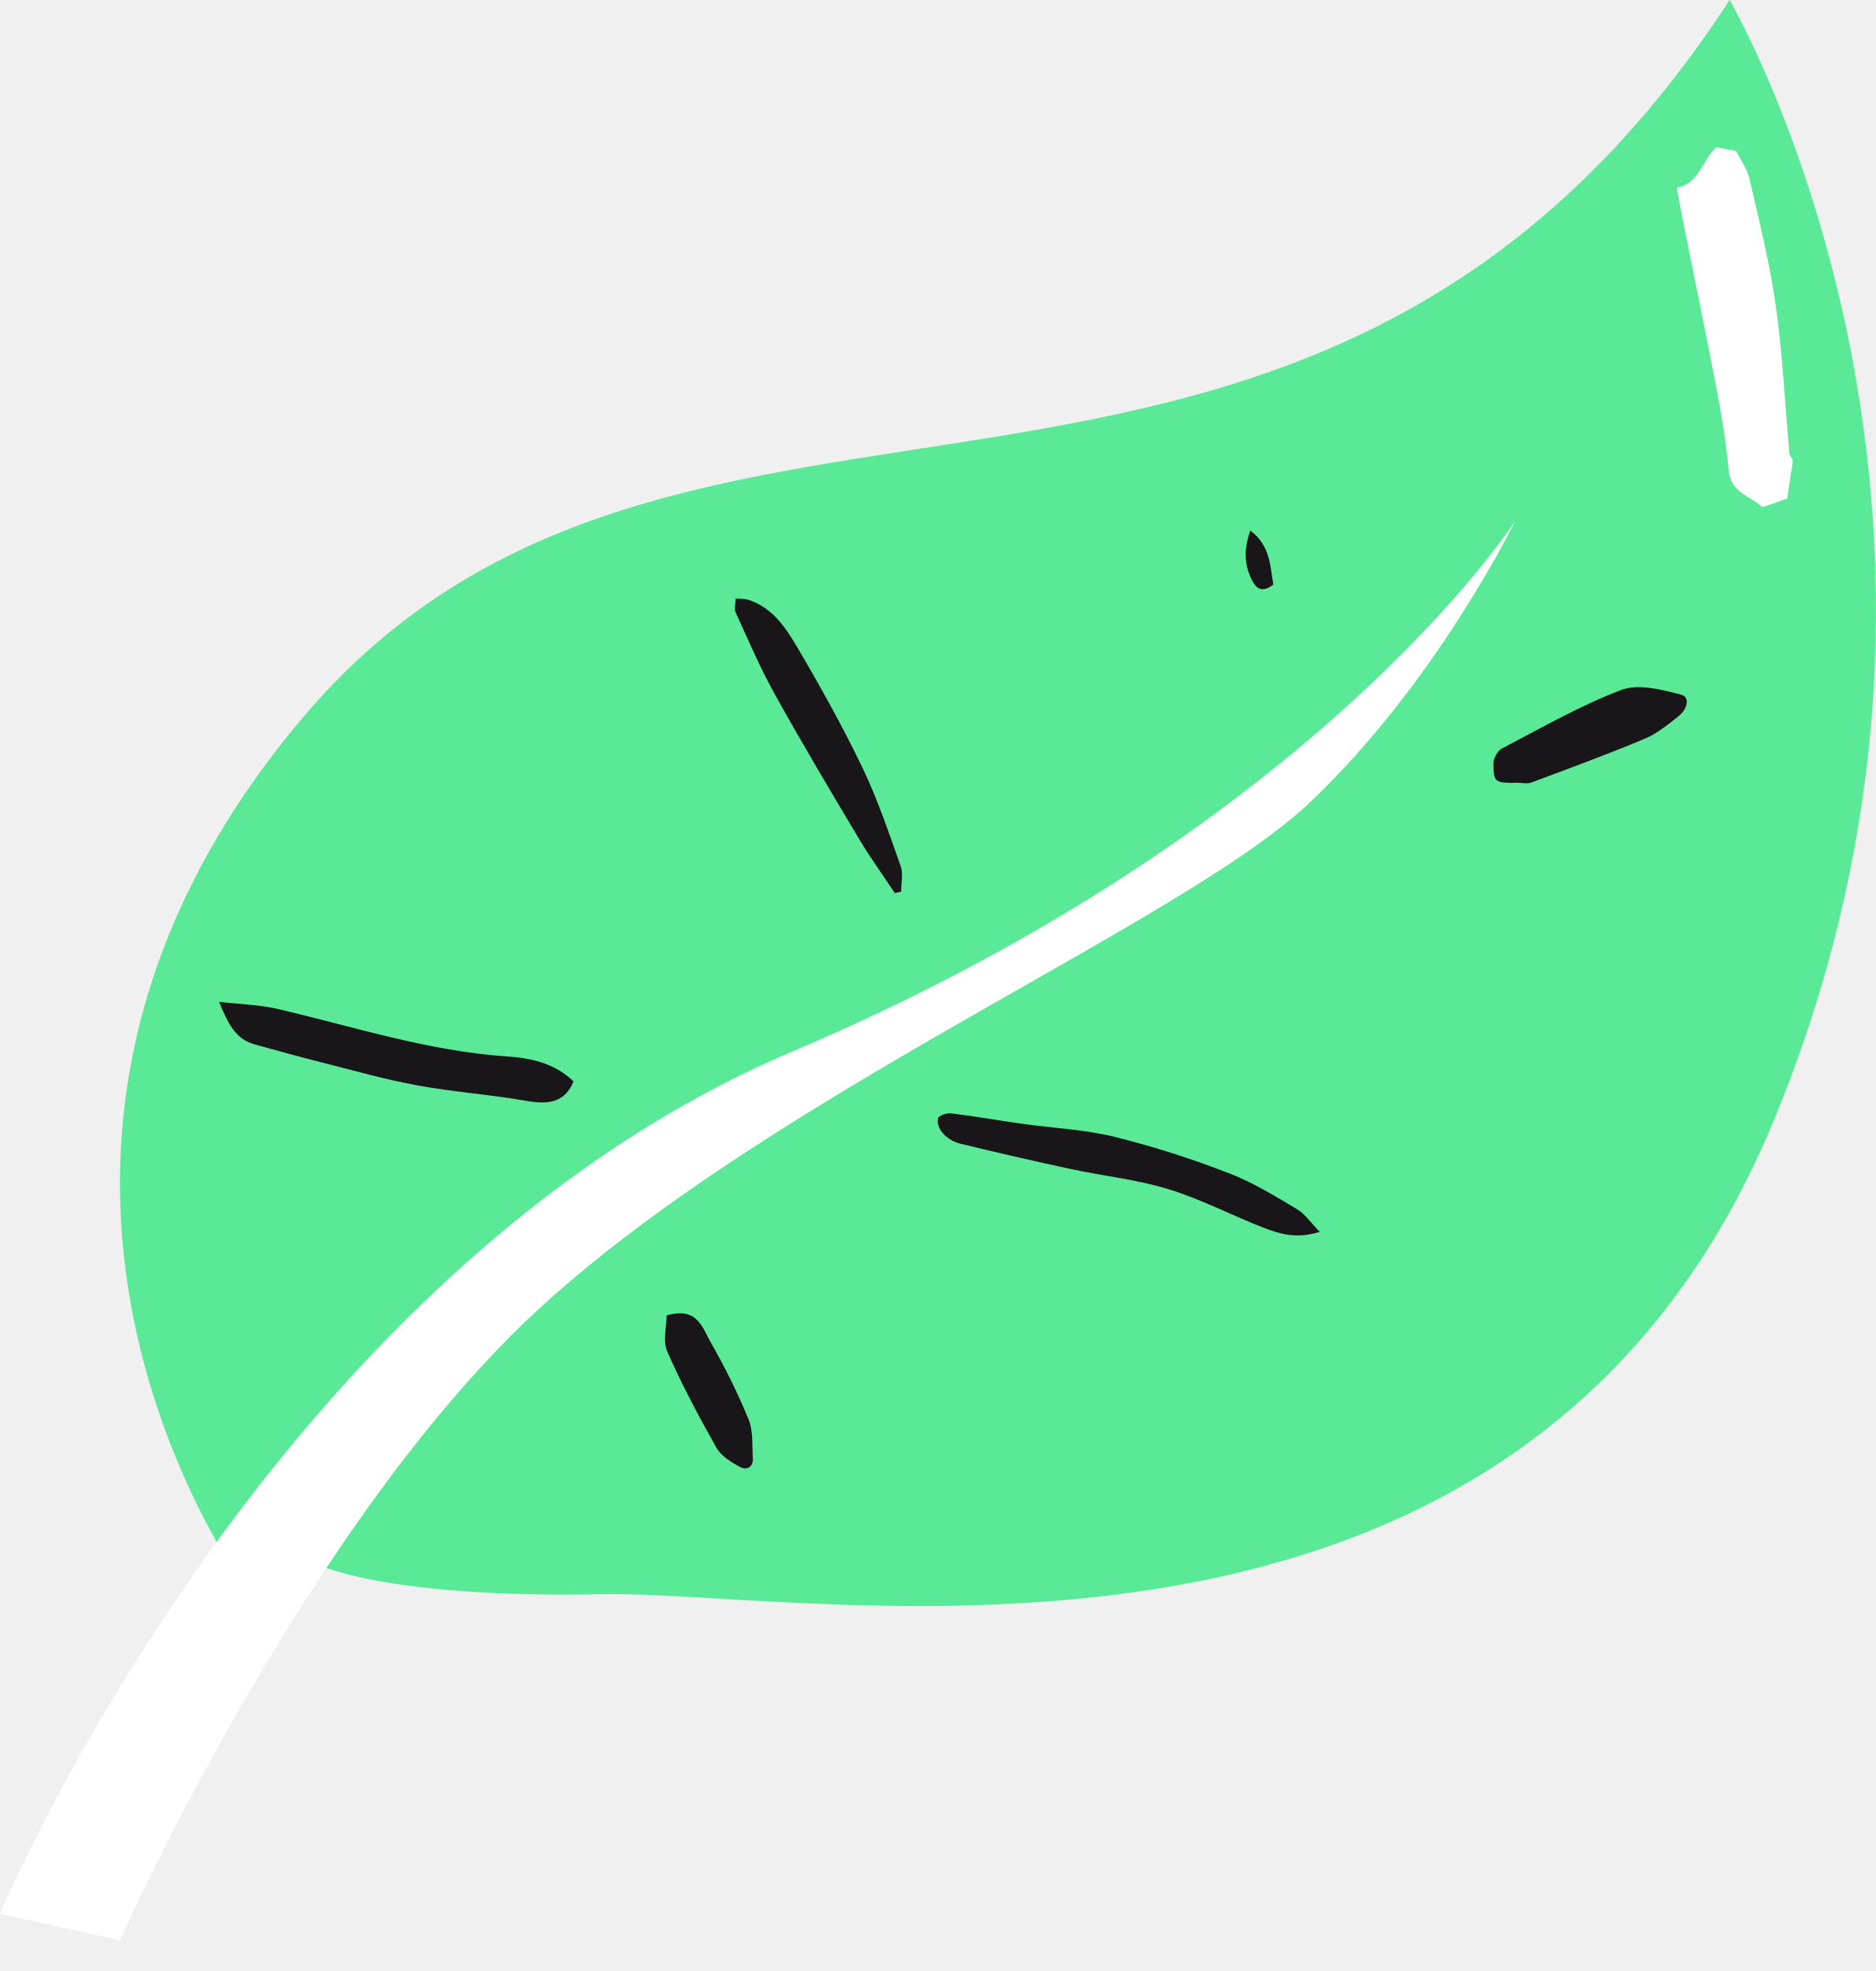
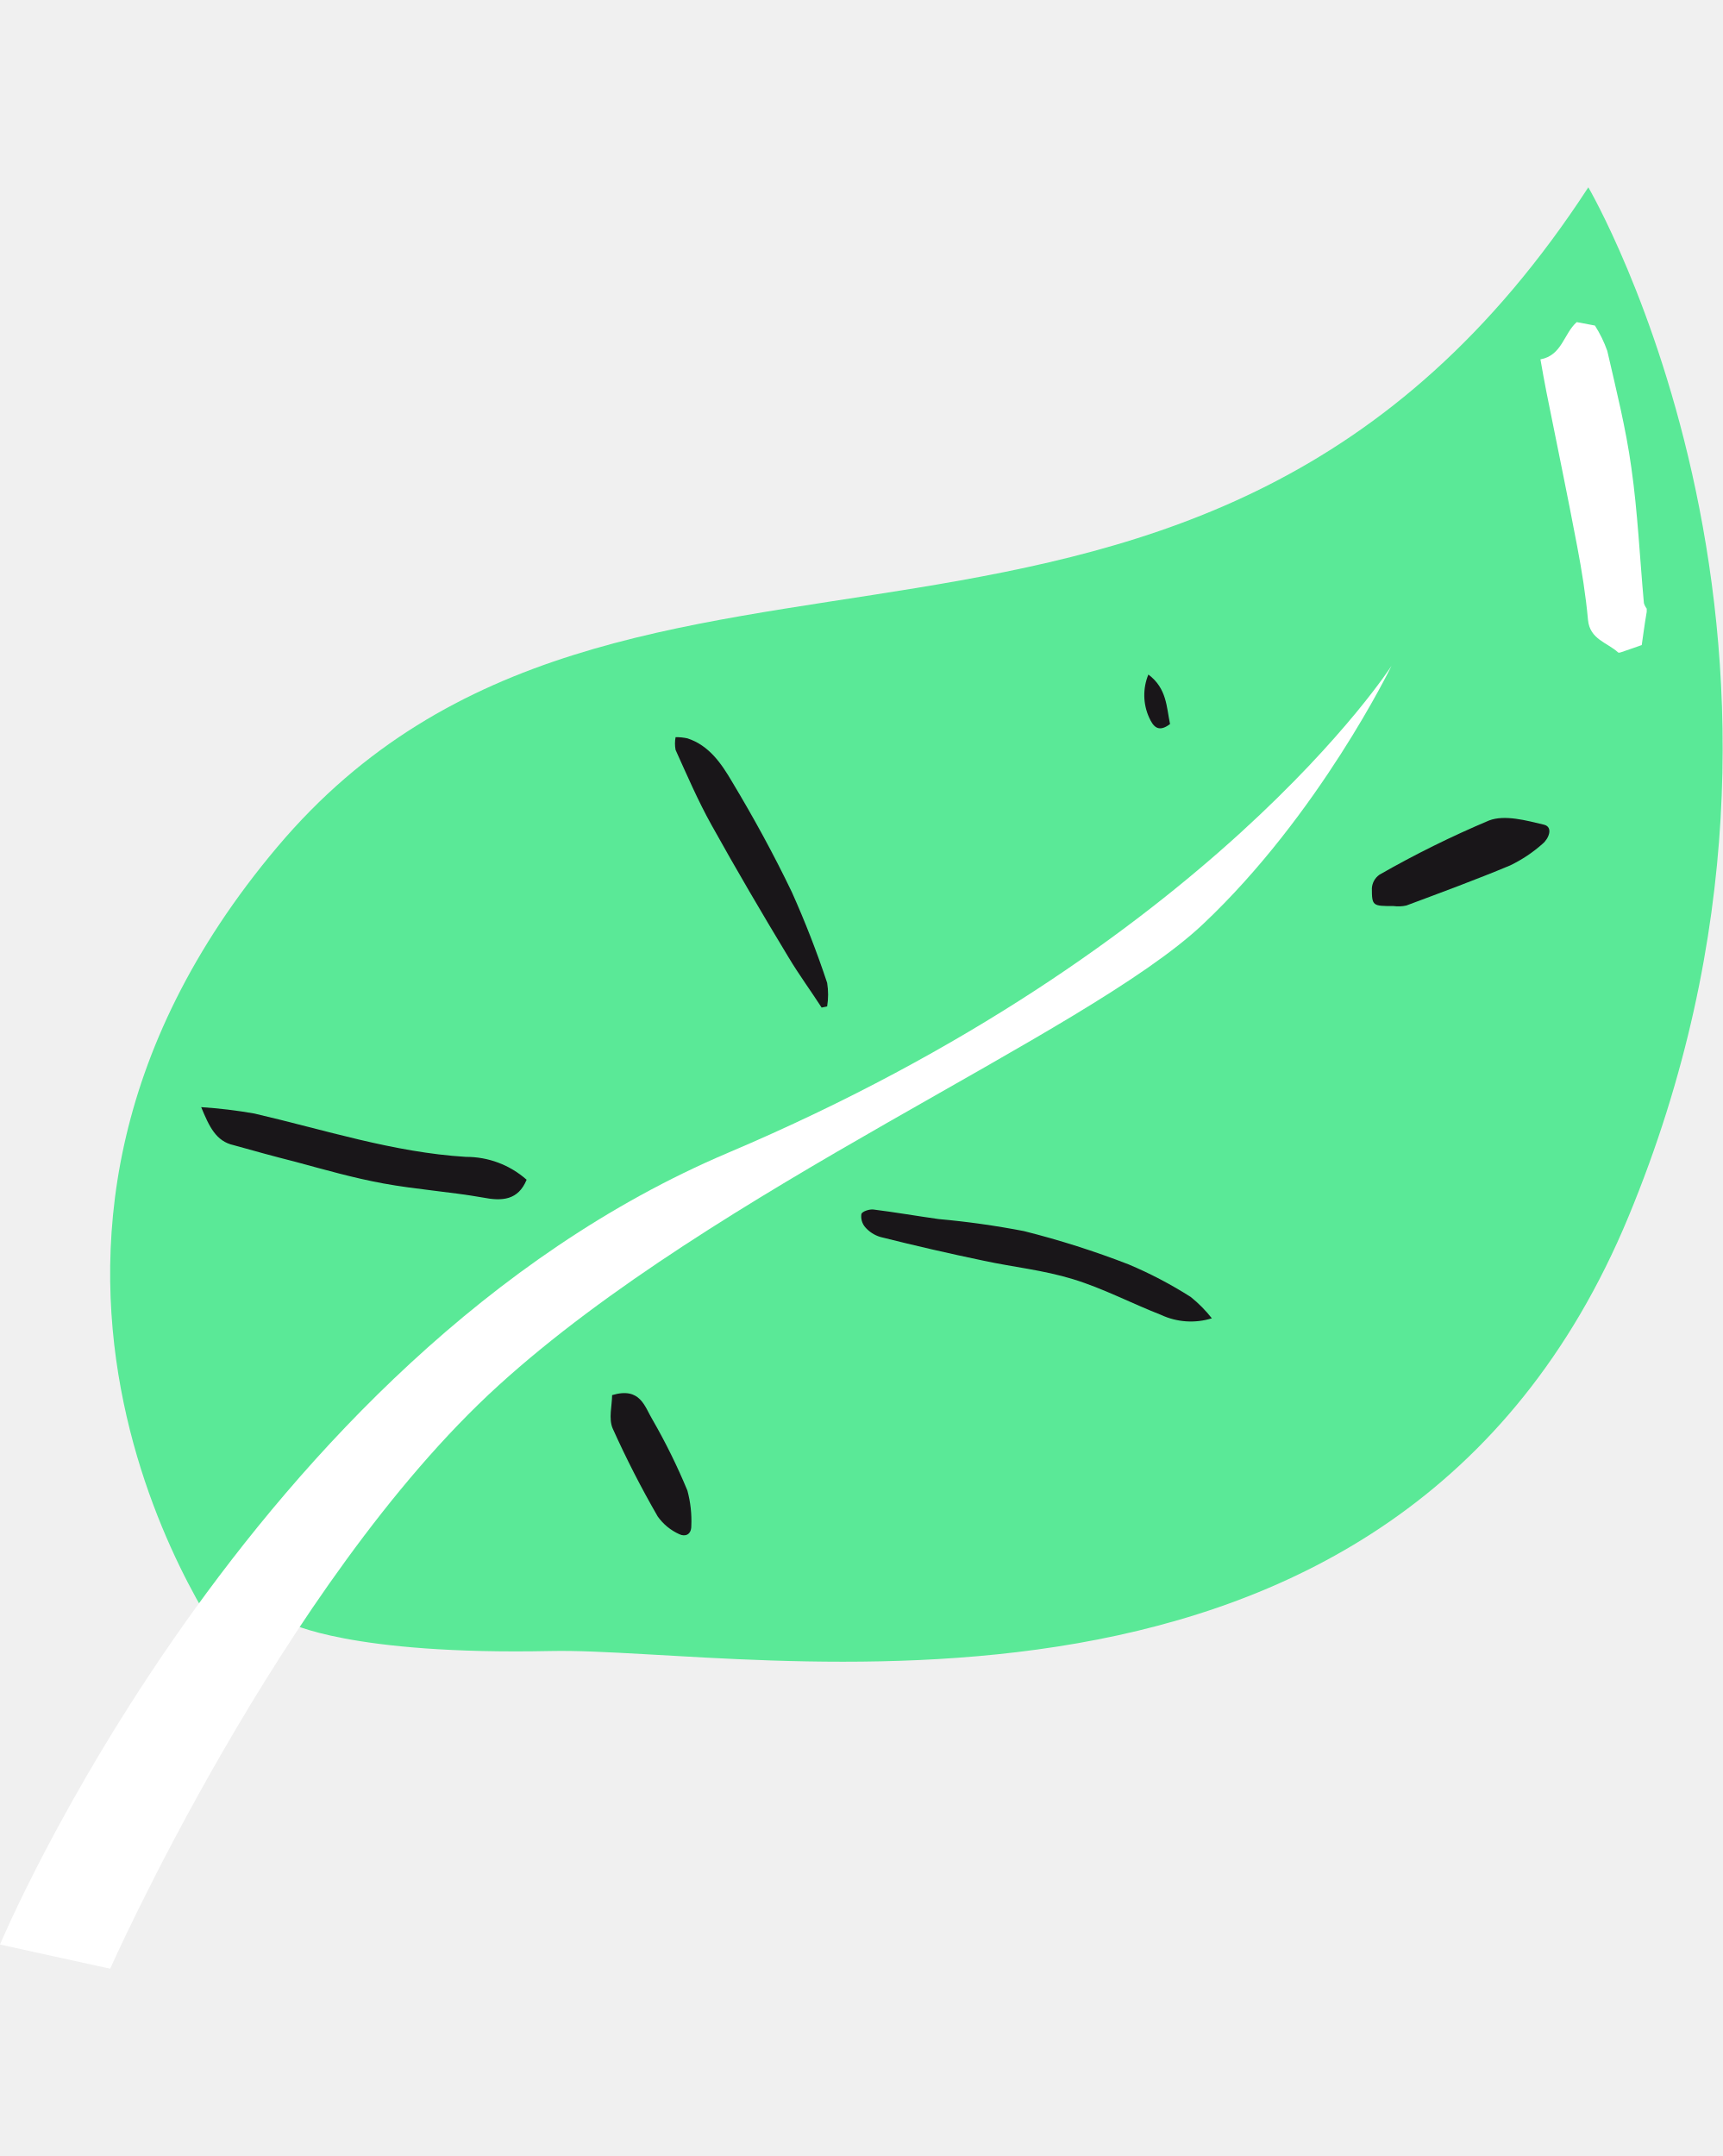
- <svg xmlns="http://www.w3.org/2000/svg" id="a1945c34-cb44-459d-96f7-3c0c375d5fbe" data-name="Calque 1" viewBox="0 0 854.8 897.93">
-   <path d="M113.73,726.27s-147.65-195.53,23.94-399S594.58,297.29,788.12,0c0,0,135.68,231.45,20,510.78s-435,213.49-534.72,215.49-129.69-14-129.69-14Z" fill="#5ae997" />
-   <path d="M54.67,883.89s85-191.54,192.74-289.31S538.72,420.41,596.58,365.83s93.78-128.4,93.78-128.4S600.57,377.46,361.14,479,0,871.92,0,871.92Z" fill="#fff" />
-   <path d="M816.89,210.6c-.51,3.23-1,6.45-1.52,9.69-.4,2.68-.73,5.36-.92,6.81-3.6,1.26-6.06,2.15-8.54,3-1.06.35-2.71,1.11-3.18.69-5.44-4.91-14.05-6.46-15-16.16-1.13-12.25-3.07-24.47-5.37-36.57-4.87-25.57-10.2-51.06-15.31-76.59-1.05-5.26-2-10.54-3-15.94,10.59-2,11.55-12.73,18-18.47l9,1.72c2.1,4.19,5.1,8.15,6.11,12.57,4.4,19.21,9.24,38.41,12,57.89,3.13,22.27,4.18,44.84,6.21,67.27.08.94.91,1.82,1.39,2.73Z" fill="#fff" />
-   <path d="M99.82,456.42c9.9,1.13,18.36,1.3,26.43,3.17,34.8,8.08,68.94,19.31,104.9,21.71,11.3.75,21.82,3.25,30.19,11.37-4.21,10.13-12.09,10.5-21.82,8.8-16.36-2.86-33-4-49.37-7-14.69-2.69-29.13-6.83-43.64-10.49-10.23-2.59-20.4-5.36-30.56-8.21C107.17,473.32,103.86,466.11,99.82,456.42Z" fill="#191619" />
-   <path d="M601.35,561.21c-10.44,3.27-18,1-25.27-1.77-14.6-5.69-28.64-13.07-43.56-17.66-14.33-4.41-29.51-6-44.24-9.13q-25.81-5.55-51.49-11.83a15.89,15.89,0,0,1-7.43-4.86c-1.43-1.59-2.52-4.7-1.91-6.52.43-1.31,4-2.47,6-2.22,10.78,1.33,21.5,3.23,32.26,4.74,14.14,2,28.6,2.59,42.39,6a436.73,436.73,0,0,1,52,16.58c10.76,4.1,20.79,10.33,30.77,16.24C594.57,552.92,597.16,556.92,601.35,561.21Z" fill="#191619" />
-   <path d="M407.73,406.87c-5.5-8.3-11.36-16.4-16.45-24.95-13-21.8-26-43.61-38.3-65.79-6.65-11.95-12.06-24.61-17.75-37.08-.8-1.75-.05-4.22,0-6.36,2,.18,4,0,5.85.59,10.85,3.52,16.88,12.56,22.14,21.5,10.52,17.89,20.69,36.06,29.67,54.76,7,14.5,12.12,29.88,17.53,45.07,1.23,3.45.18,7.72.18,11.62Z" fill="#191619" />
-   <path d="M691.51,356.61c-10.32.14-11-.12-11-8.81,0-2.31,1.84-5.75,3.82-6.78,17.92-9.34,35.57-19.53,54.36-26.67,7.79-3,18.44-.17,27.26,2.09,4.68,1.21,2.36,7-.7,9.49-5,4.06-10.18,8.26-16,10.7-17,7.11-34.26,13.44-51.5,19.88C695.88,357.2,693.59,356.61,691.51,356.61Z" fill="#191619" />
-   <path d="M303.74,599.3c14.12-4.21,16.37,5.74,20.09,12.23a300.23,300.23,0,0,1,17.29,35.13c2.15,5.25,1.54,11.7,1.92,17.62.29,4.39-3.09,5.57-5.93,4-4-2.18-8.56-5-10.69-8.77-8-14.26-15.78-28.76-22.35-43.74C301.94,610.94,303.74,604.35,303.74,599.3Z" fill="#191619" />
-   <path d="M569.72,241.71c9.2,6.9,9,16.2,10.5,24.59-5.8,4.43-8.31,1.27-10.33-3.23C566.92,256.46,566.86,249.81,569.72,241.71Z" fill="#191619" />
+ <svg xmlns="http://www.w3.org/2000/svg" id="b6fb2223-82f7-465a-a927-0e4596f93e5f" data-name="Calque 1" viewBox="0 0 159 199">
+   <path d="M21.15,152.39S-6.31,116,25.61,78.16s85-5.57,121-60.87c0,0,25.23,43.06,3.71,95S69.4,152,50.85,152.39s-24.13-2.6-24.13-2.6Z" fill="#5ae997" />
+   <path d="M10.17,181.71S26,146.08,46,127.89,100.21,95.49,111,85.34s17.44-23.88,17.44-23.88-16.7,26.05-61.23,44.94S0,179.48,0,179.48Z" fill="#fff" />
+   <path d="M152,56.47c-.1.6-.2,1.2-.28,1.8s-.14,1-.18,1.27c-.67.23-1.12.4-1.58.55-.2.06-.51.21-.6.13-1-.92-2.61-1.2-2.78-3-.21-2.28-.57-4.55-1-6.8-.9-4.76-1.89-9.5-2.84-14.25-.2-1-.37-2-.55-3,2-.37,2.14-2.37,3.35-3.44l1.68.32a11.48,11.48,0,0,1,1.14,2.34c.82,3.57,1.72,7.15,2.22,10.77.59,4.14.78,8.34,1.16,12.51a1.64,1.64,0,0,0,.26.51Z" fill="#fff" />
+   <path d="M18.57,102.19a45.33,45.33,0,0,1,4.91.59c6.48,1.5,12.83,3.59,19.52,4a8.41,8.41,0,0,1,5.61,2.11c-.78,1.89-2.25,2-4.06,1.64-3-.53-6.14-.74-9.18-1.3-2.73-.5-5.42-1.27-8.12-2-1.9-.48-3.79-1-5.68-1.53C19.94,105.34,19.32,104,18.57,102.19Z" fill="#191619" />
+   <path d="M111.86,121.68a6.51,6.51,0,0,1-4.7-.32c-2.72-1.06-5.33-2.44-8.11-3.29s-5.49-1.11-8.23-1.7q-4.8-1-9.57-2.2a3,3,0,0,1-1.39-.9,1.53,1.53,0,0,1-.35-1.22c.08-.24.75-.46,1.12-.41,2,.25,4,.6,6,.88a79,79,0,0,1,7.88,1.11,81.86,81.86,0,0,1,9.68,3.08,38.67,38.67,0,0,1,5.72,3A12.18,12.18,0,0,1,111.86,121.68Z" fill="#191619" />
+   <path d="M75.84,93c-1-1.55-2.11-3.06-3.06-4.65-2.42-4-4.83-8.11-7.12-12.23-1.24-2.23-2.25-4.58-3.3-6.9a3.11,3.11,0,0,1,0-1.18,4.86,4.86,0,0,1,1.09.11c2,.65,3.14,2.33,4.12,4,2,3.33,3.85,6.71,5.52,10.19a88.58,88.58,0,0,1,3.26,8.38,6.83,6.83,0,0,1,0,2.17Z" fill="#191619" />
+   <path d="M128.63,83.63c-1.92,0-2,0-2-1.64a1.64,1.64,0,0,1,.71-1.26,93.62,93.62,0,0,1,10.11-5c1.45-.55,3.43,0,5.07.39.87.22.44,1.29-.13,1.76a12.92,12.92,0,0,1-3,2c-3.16,1.32-6.37,2.5-9.58,3.7A3.4,3.4,0,0,1,128.63,83.63Z" fill="#191619" />
+   <path d="M56.5,128.77c2.62-.78,3,1.07,3.73,2.27a55.83,55.83,0,0,1,3.22,6.54,10.66,10.66,0,0,1,.36,3.28c0,.81-.58,1-1.1.75a4.9,4.9,0,0,1-2-1.64,90.18,90.18,0,0,1-4.16-8.13C56.16,130.93,56.5,129.71,56.5,128.77Z" fill="#191619" />
+   <path d="M106,62.26c1.71,1.28,1.67,3,2,4.57-1.08.82-1.55.24-1.93-.6A5,5,0,0,1,106,62.26Z" fill="#191619" />
</svg>
